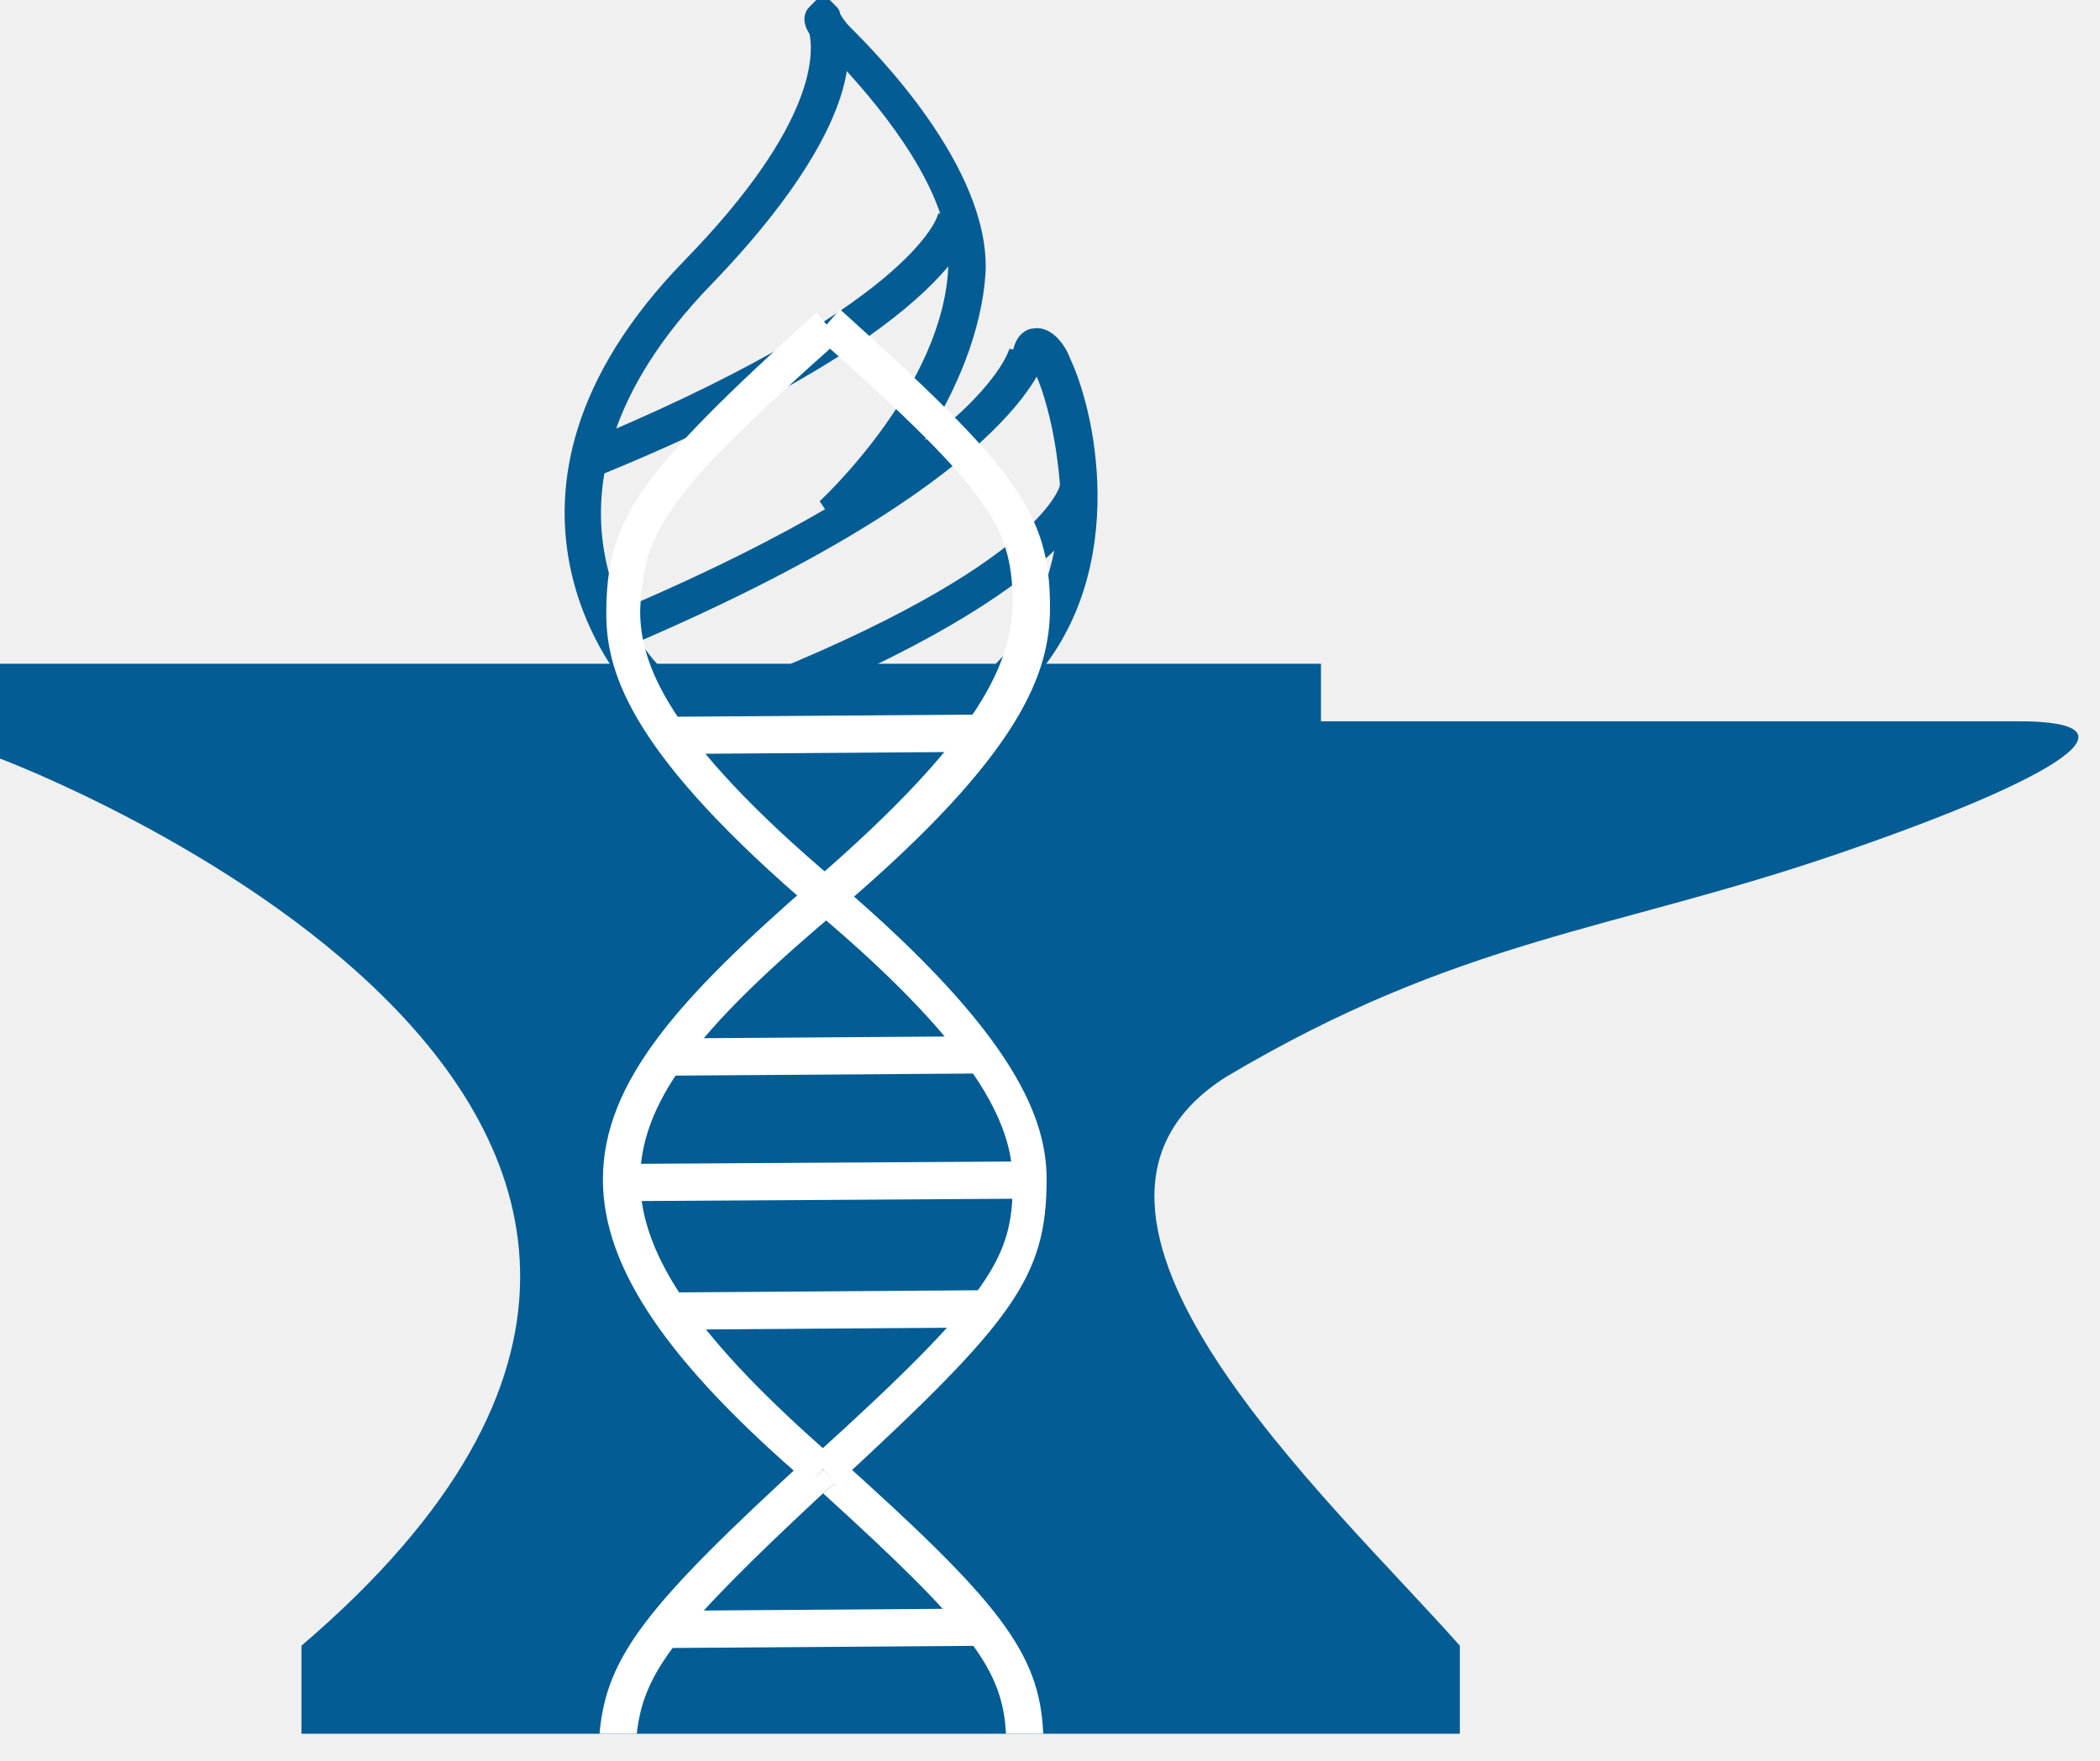
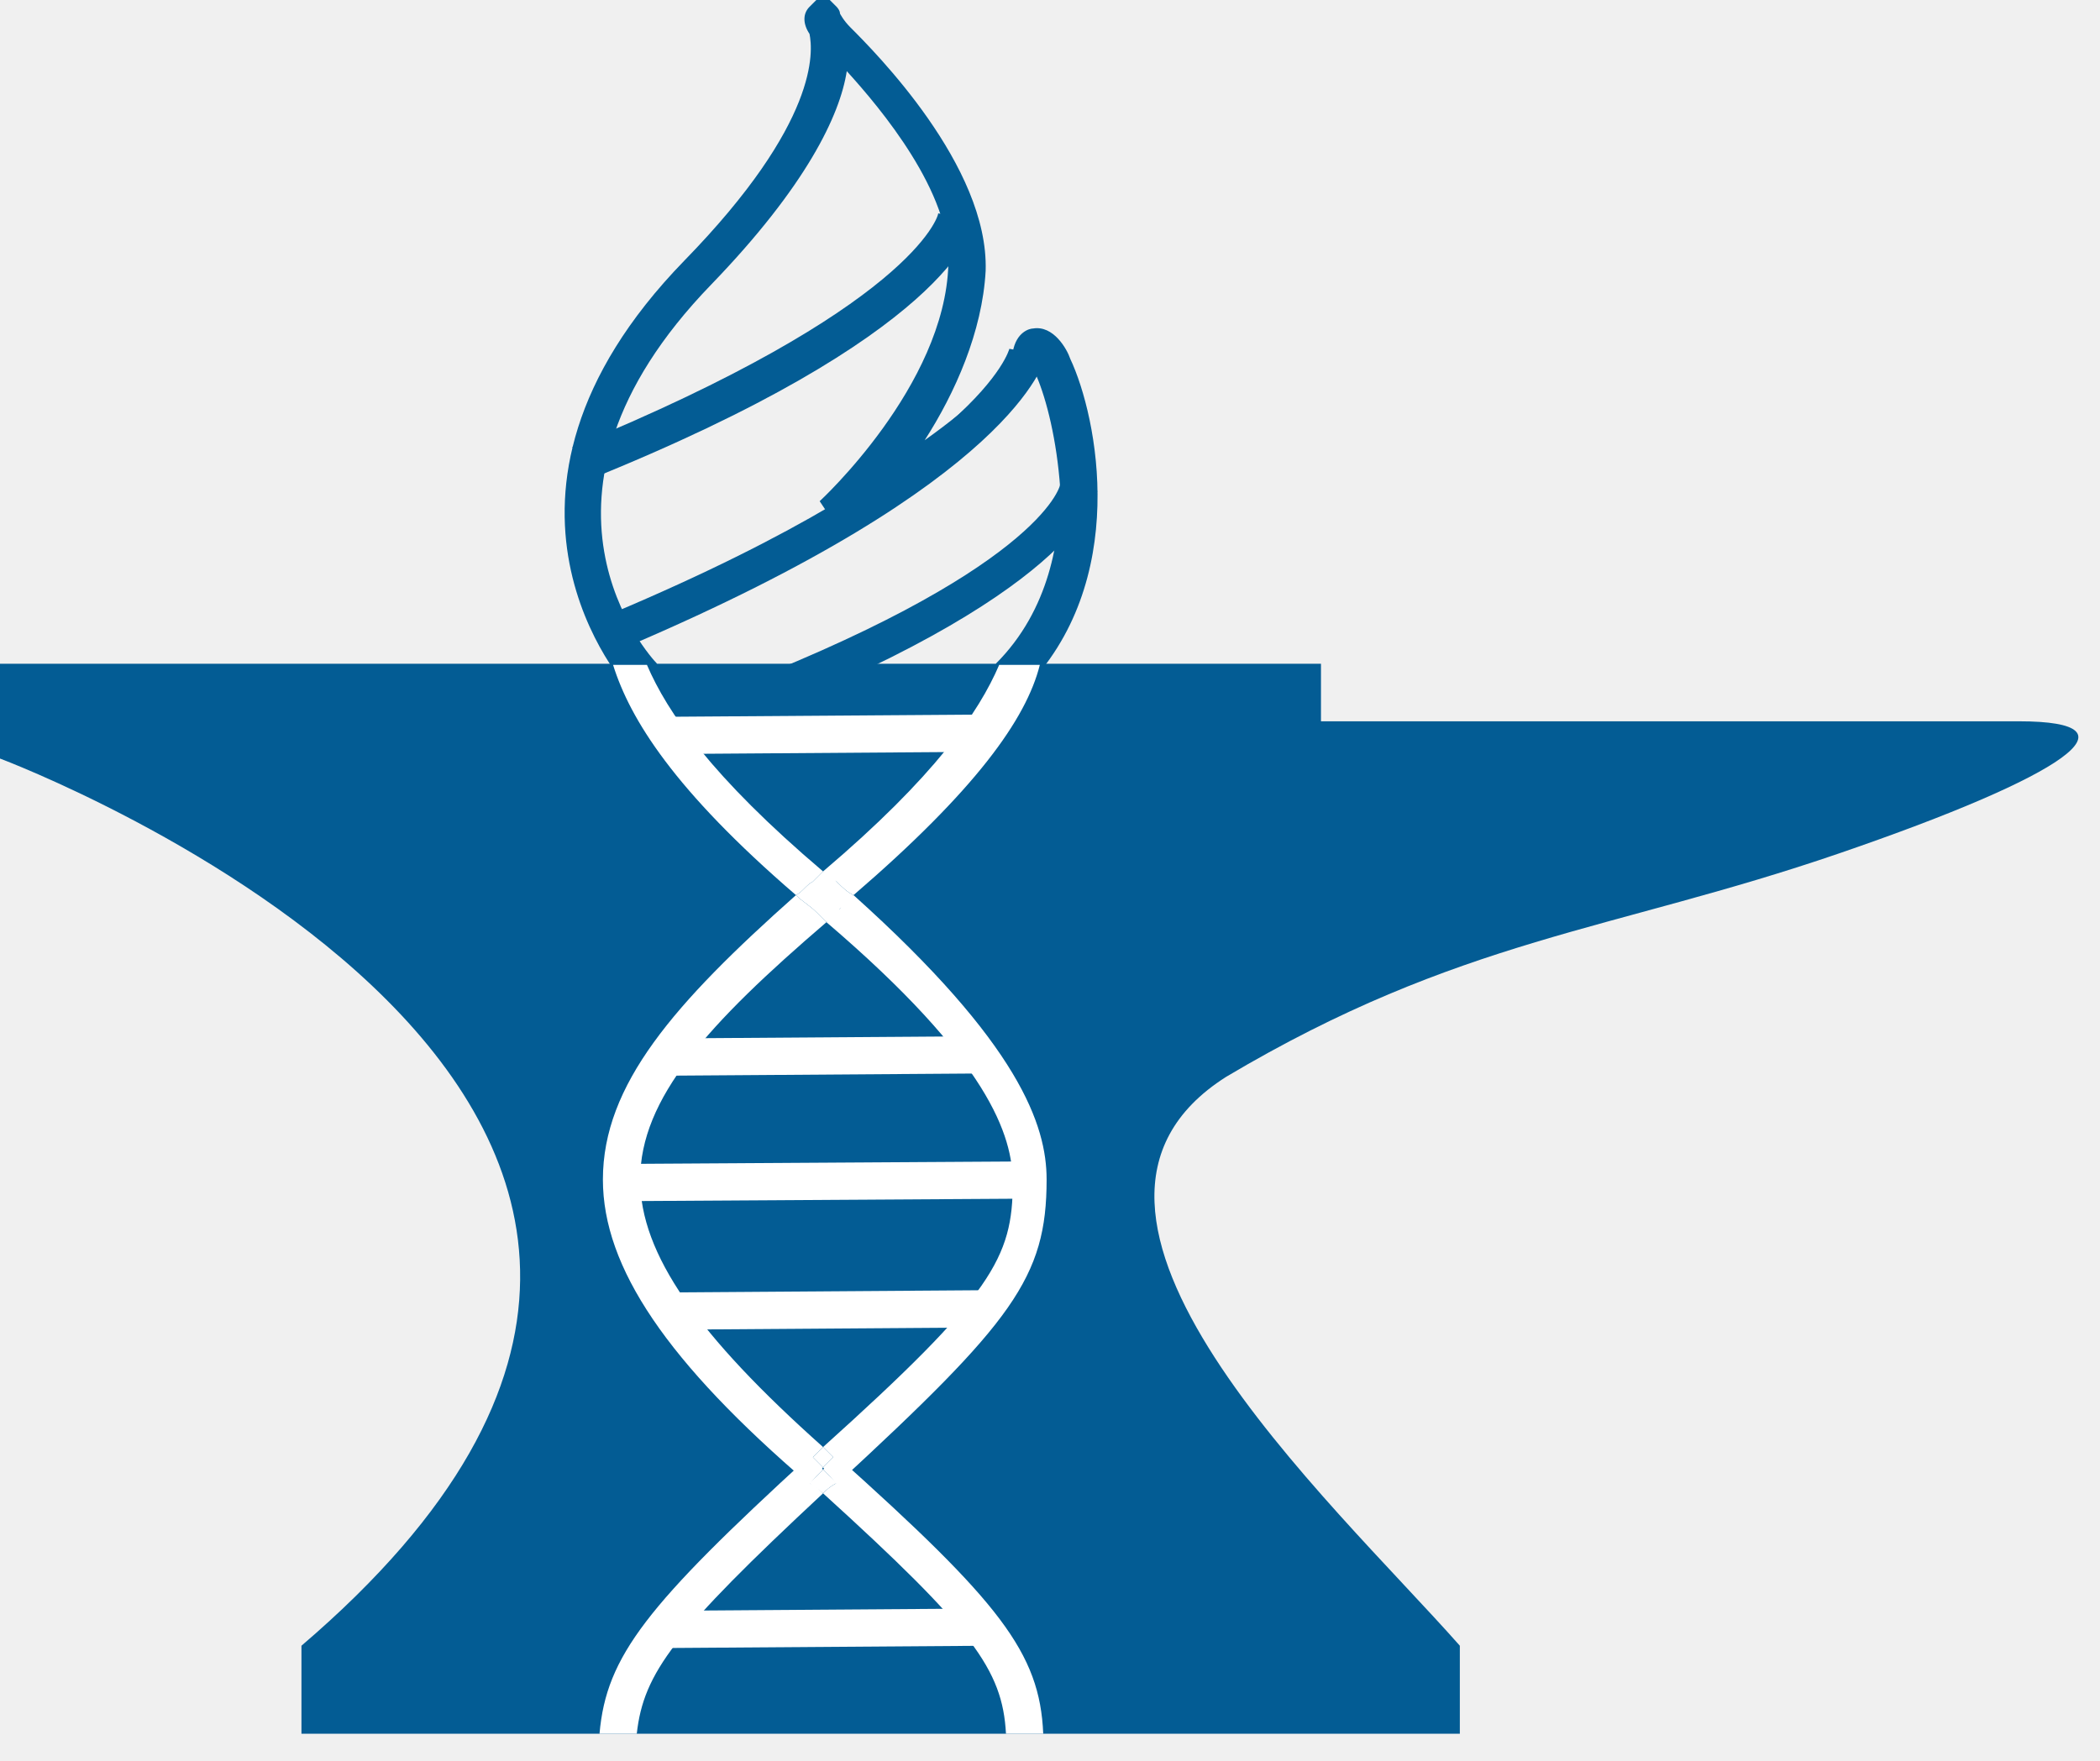
<svg xmlns="http://www.w3.org/2000/svg" version="1.1" id="Layer_1" x="0px" y="0px" viewBox="0 0 62 52" style="enable-background:new 0 0 62 52;" xml:space="preserve">
  <style type="text/css">
	.st0{fill:#035C94;}
- 	.st1{fill:#FFFFFF;}
- 	.st2{fill:none;}
+ 	.st1{fill:none;}
+ 	.st2{fill:#FFFFFF;}
</style>
  <g id="Symbols">
    <g id="Header" transform="translate(-80, -6)">
      <g id="Group" transform="translate(80, 6)">
        <g>
          <g id="layer1" transform="translate(0, 0.001153)">
            <path id="path14" class="st0" d="M39,19.6H0v2.8c0,0,27.5,10.3,8.9,26.2v2.6h34.2v-2.6c-3.8-4.3-13.2-12.8-6.9-16.8       c6.9-4.1,11.4-4.3,18.1-6.6s9-3.9,5.3-3.9H39V19.6z" />
            <path class="st0" d="M30.2,20.4l-0.8-0.8c1.6-1.6,1.9-3.7,1.9-5.2c-0.1-1.4-0.4-2.6-0.7-3.3c-1.1,1.9-5,4.1-5.8,4.6l-0.6-0.9       c0,0,3.7-3.4,3.8-7c0.1-2.1-2-4.6-3-5.7c-0.2,1.3-1.2,3.4-4,6.3c-6.1,6.3-1.8,11-1.6,11.2l-0.8,0.8c-0.1-0.1-5.2-5.7,1.6-12.7       c4-4.1,3.8-6.2,3.7-6.7c-0.2-0.3-0.2-0.6,0-0.8l0.4-0.4l0.4,0.4c0,0,0.1,0.1,0.1,0.2c0,0,0.1,0.2,0.3,0.4       c0.7,0.7,4.1,4.1,4,7.2c-0.1,1.8-0.9,3.6-1.8,5c1.4-1,2.5-2,2.6-2.6s0.5-0.7,0.6-0.7c0.6-0.1,1,0.6,1.1,0.9       C32.4,12.3,33.4,17.2,30.2,20.4z" />
            <path class="st0" d="M18.5,19.1l-0.4-1c10.9-4.6,11.7-7.8,11.7-7.8l1.1,0.2C30.8,10.7,30,14.2,18.5,19.1z" />
            <path class="st0" d="M21.5,21.5l-0.4-1c9.5-3.6,10.2-6.1,10.2-6.2l1.1,0.2C32.3,14.7,31.7,17.6,21.5,21.5z" />
            <path class="st0" d="M17.3,14.2l-0.4-1c10-4.1,10.8-6.8,10.8-6.9l1.1,0.2C28.7,6.8,28,9.9,17.3,14.2z" />
            <g id="path35">
					</g>
          </g>
          <g id="layer2" transform="translate(12, 19.55671)">
            <g id="g3772-Clipped">
              <g id="path4634">
						</g>
              <g id="g3772">
                <g transform="translate(6, -10.22222)">
-                   <path class="st1" d="M6.7,34.5L6,33.7c5.3-4.8,5.9-5.9,5.9-8.1c0-1.5-0.7-3.7-5.8-8c-5.4-4.6-6.2-7-6.2-8.8          c0-2.8,0.9-4.1,6.2-8.9l0.7,0.8C1.5,5.4,1,6.4,0.9,8.7c0,1.5,0.7,3.7,5.8,8c5.4,4.6,6.2,7.1,6.2,8.8          C12.9,28.4,11.9,29.7,6.7,34.5z" />
-                   <path class="st1" d="M5.9,34.5c-4.2-3.6-6.1-6.4-6.1-9c0-2.9,2.3-5.4,6.2-8.8c5.1-4.4,5.8-6.5,5.9-8.1c0-2.3-0.5-3.3-5.8-8          l0.7-0.8C12,4.5,13,5.8,13,8.6c0,1.9-0.8,4.3-6.2,8.9c-3.8,3.2-5.9,5.5-5.9,8c0,2.3,1.8,4.8,5.7,8.2L5.9,34.5z" />
-                   <rect x="0.4" y="25" transform="matrix(1 -6.172604e-03 6.172604e-03 1 -0.1576 3.999088e-02)" class="st1" width="12" height="1.1" />
-                   <rect x="1.6" y="21.3" transform="matrix(1 -7.054322e-03 7.054322e-03 1 -0.154 4.463491e-02)" class="st1" width="9.3" height="1.1" />
-                   <rect x="1.8" y="28.8" transform="matrix(1 -7.054322e-03 7.054322e-03 1 -0.2069 4.587973e-02)" class="st1" width="9.2" height="1.1" />
-                   <rect x="1.8" y="11.8" transform="matrix(1 -7.054322e-03 7.054322e-03 1 -8.696283e-02 4.545349e-02)" class="st1" width="9.2" height="1.1" />
-                   <rect x="1.7" y="38.2" transform="matrix(1 -7.054322e-03 7.054322e-03 1 -0.2732 4.611160e-02)" class="st1" width="9.4" height="1.1" />
+                   <g>
+                     <path class="st1" d="M6.3,16.4c3.3-2.9,4.6-4.7,5.2-6.1H1.2C1.7,11.7,3,13.6,6.3,16.4z" />
+                     <path class="st1" d="M0.9,25.5c0,2.2,1.7,4.7,5.4,7.9c5-4.6,5.6-5.7,5.6-7.8c0-1.5-0.7-3.6-5.5-7.7           C2.9,20.9,0.9,23.1,0.9,25.5z" />
+                     <path class="st2" d="M6.3,16.4c-3.3-2.8-4.6-4.7-5.2-6.1H0.1c0.5,1.6,1.8,3.7,5.4,6.8C5.7,17,5.8,16.8,6,16.7           C6.1,16.6,6.2,16.5,6.3,16.4z" />
+                     <path class="st2" d="M6.4,17.9c4.8,4.1,5.5,6.3,5.5,7.7c0,2.2-0.6,3.3-5.6,7.8c0.1,0.1,0.2,0.2,0.3,0.3L6.3,34l0.4,0.5           c5.2-4.8,6.2-6.1,6.2-9c0-1.6-0.8-4-5.7-8.4c-0.1,0.1-0.3,0.2-0.4,0.4C6.7,17.6,6.5,17.7,6.4,17.9z" />
+                     <path class="st2" d="M12.7,10.3h-1.2c-0.6,1.4-1.9,3.3-5.2,6.1c0.1,0.1,0.2,0.2,0.4,0.3C6.9,16.9,7,17,7.2,17.1           C10.8,14,12.3,11.9,12.7,10.3z" />
+                     <path class="st2" d="M6.3,33.4c-3.7-3.3-5.4-5.7-5.4-7.9c0-2.4,2-4.6,5.5-7.6c-0.1-0.1-0.2-0.2-0.3-0.3           c-0.2-0.2-0.4-0.3-0.6-0.5c-3.6,3.2-5.7,5.6-5.7,8.4c0,2.6,1.9,5.4,6.1,9L6.3,34L6,33.7C6.1,33.6,6.2,33.5,6.3,33.4z" />
+                     <path class="st2" d="M6.3,33.4c-0.1,0.1-0.2,0.2-0.3,0.3L6.3,34l0.3-0.3C6.5,33.6,6.4,33.5,6.3,33.4z" />
+                     <path class="st2" d="M6.3,16.4c-0.1,0.1-0.2,0.2-0.3,0.3c-0.2,0.1-0.3,0.3-0.5,0.4c0.2,0.2,0.4,0.3,0.6,0.5           c0.1,0.1,0.2,0.2,0.3,0.3c0.1-0.1,0.3-0.2,0.4-0.4c0.1-0.1,0.3-0.2,0.4-0.4C7,17,6.9,16.9,6.7,16.7           C6.6,16.6,6.5,16.5,6.3,16.4z" />
+                   </g>
+                   <rect x="0.4" y="25" transform="matrix(1 -6.172604e-03 6.172604e-03 1 -0.1576 3.999088e-02)" class="st2" width="12" height="1.1" />
+                   <rect x="1.6" y="21.3" transform="matrix(1 -7.054322e-03 7.054322e-03 1 -0.154 4.463491e-02)" class="st2" width="9.3" height="1.1" />
+                   <rect x="1.8" y="28.8" transform="matrix(1 -7.054322e-03 7.054322e-03 1 -0.2069 4.587973e-02)" class="st2" width="9.2" height="1.1" />
+                   <rect x="1.8" y="11.8" transform="matrix(1 -7.054322e-03 7.054322e-03 1 -8.696283e-02 4.545349e-02)" class="st2" width="9.2" height="1.1" />
+                   <rect x="1.7" y="38.2" transform="matrix(1 -7.054322e-03 7.054322e-03 1 -0.2732 4.611160e-02)" class="st2" width="9.4" height="1.1" />
                </g>
              </g>
            </g>
          </g>
        </g>
      </g>
    </g>
  </g>
  <g>
-     <path class="st2" d="M24.3,44.1c-4.4,4-5.3,5.3-5.5,7.1h10.9C29.6,49.4,28.7,48.2,24.3,44.1z" />
-     <path class="st1" d="M24.3,44.1c-0.1-0.1-0.2-0.2-0.4-0.3l0.4-0.4L23.9,43c-4.8,4.4-6,5.9-6.2,8.2h1.1C19,49.4,19.9,48.2,24.3,44.1   z" />
-     <path class="st1" d="M24.3,44.1c4.4,4,5.3,5.2,5.4,7.1h1.1c-0.1-2.4-1.3-3.9-6.1-8.2l-0.4,0.4l0.4,0.4C24.5,43.9,24.4,44,24.3,44.1   z" />
-     <path class="st1" d="M24.3,44.1c0.1-0.1,0.2-0.2,0.4-0.3l-0.4-0.4l-0.4,0.4C24,43.9,24.2,44,24.3,44.1z" />
+     <path class="st1" d="M24.3,44.1c-4.4,4-5.3,5.3-5.5,7.1h10.9C29.6,49.4,28.7,48.2,24.3,44.1z" />
+     <path class="st2" d="M24.3,44.1c-0.1-0.1-0.2-0.2-0.4-0.3l0.4-0.4L23.9,43c-4.8,4.4-6,5.9-6.2,8.2h1.1C19,49.4,19.9,48.2,24.3,44.1   z" />
+     <path class="st2" d="M24.3,44.1c4.4,4,5.3,5.2,5.4,7.1h1.1c-0.1-2.4-1.3-3.9-6.1-8.2l-0.4,0.4l0.4,0.4C24.5,43.9,24.4,44,24.3,44.1   z" />
+     <path class="st2" d="M24.3,44.1c0.1-0.1,0.2-0.2,0.4-0.3l-0.4-0.4l-0.4,0.4C24,43.9,24.2,44,24.3,44.1z" />
  </g>
</svg>
